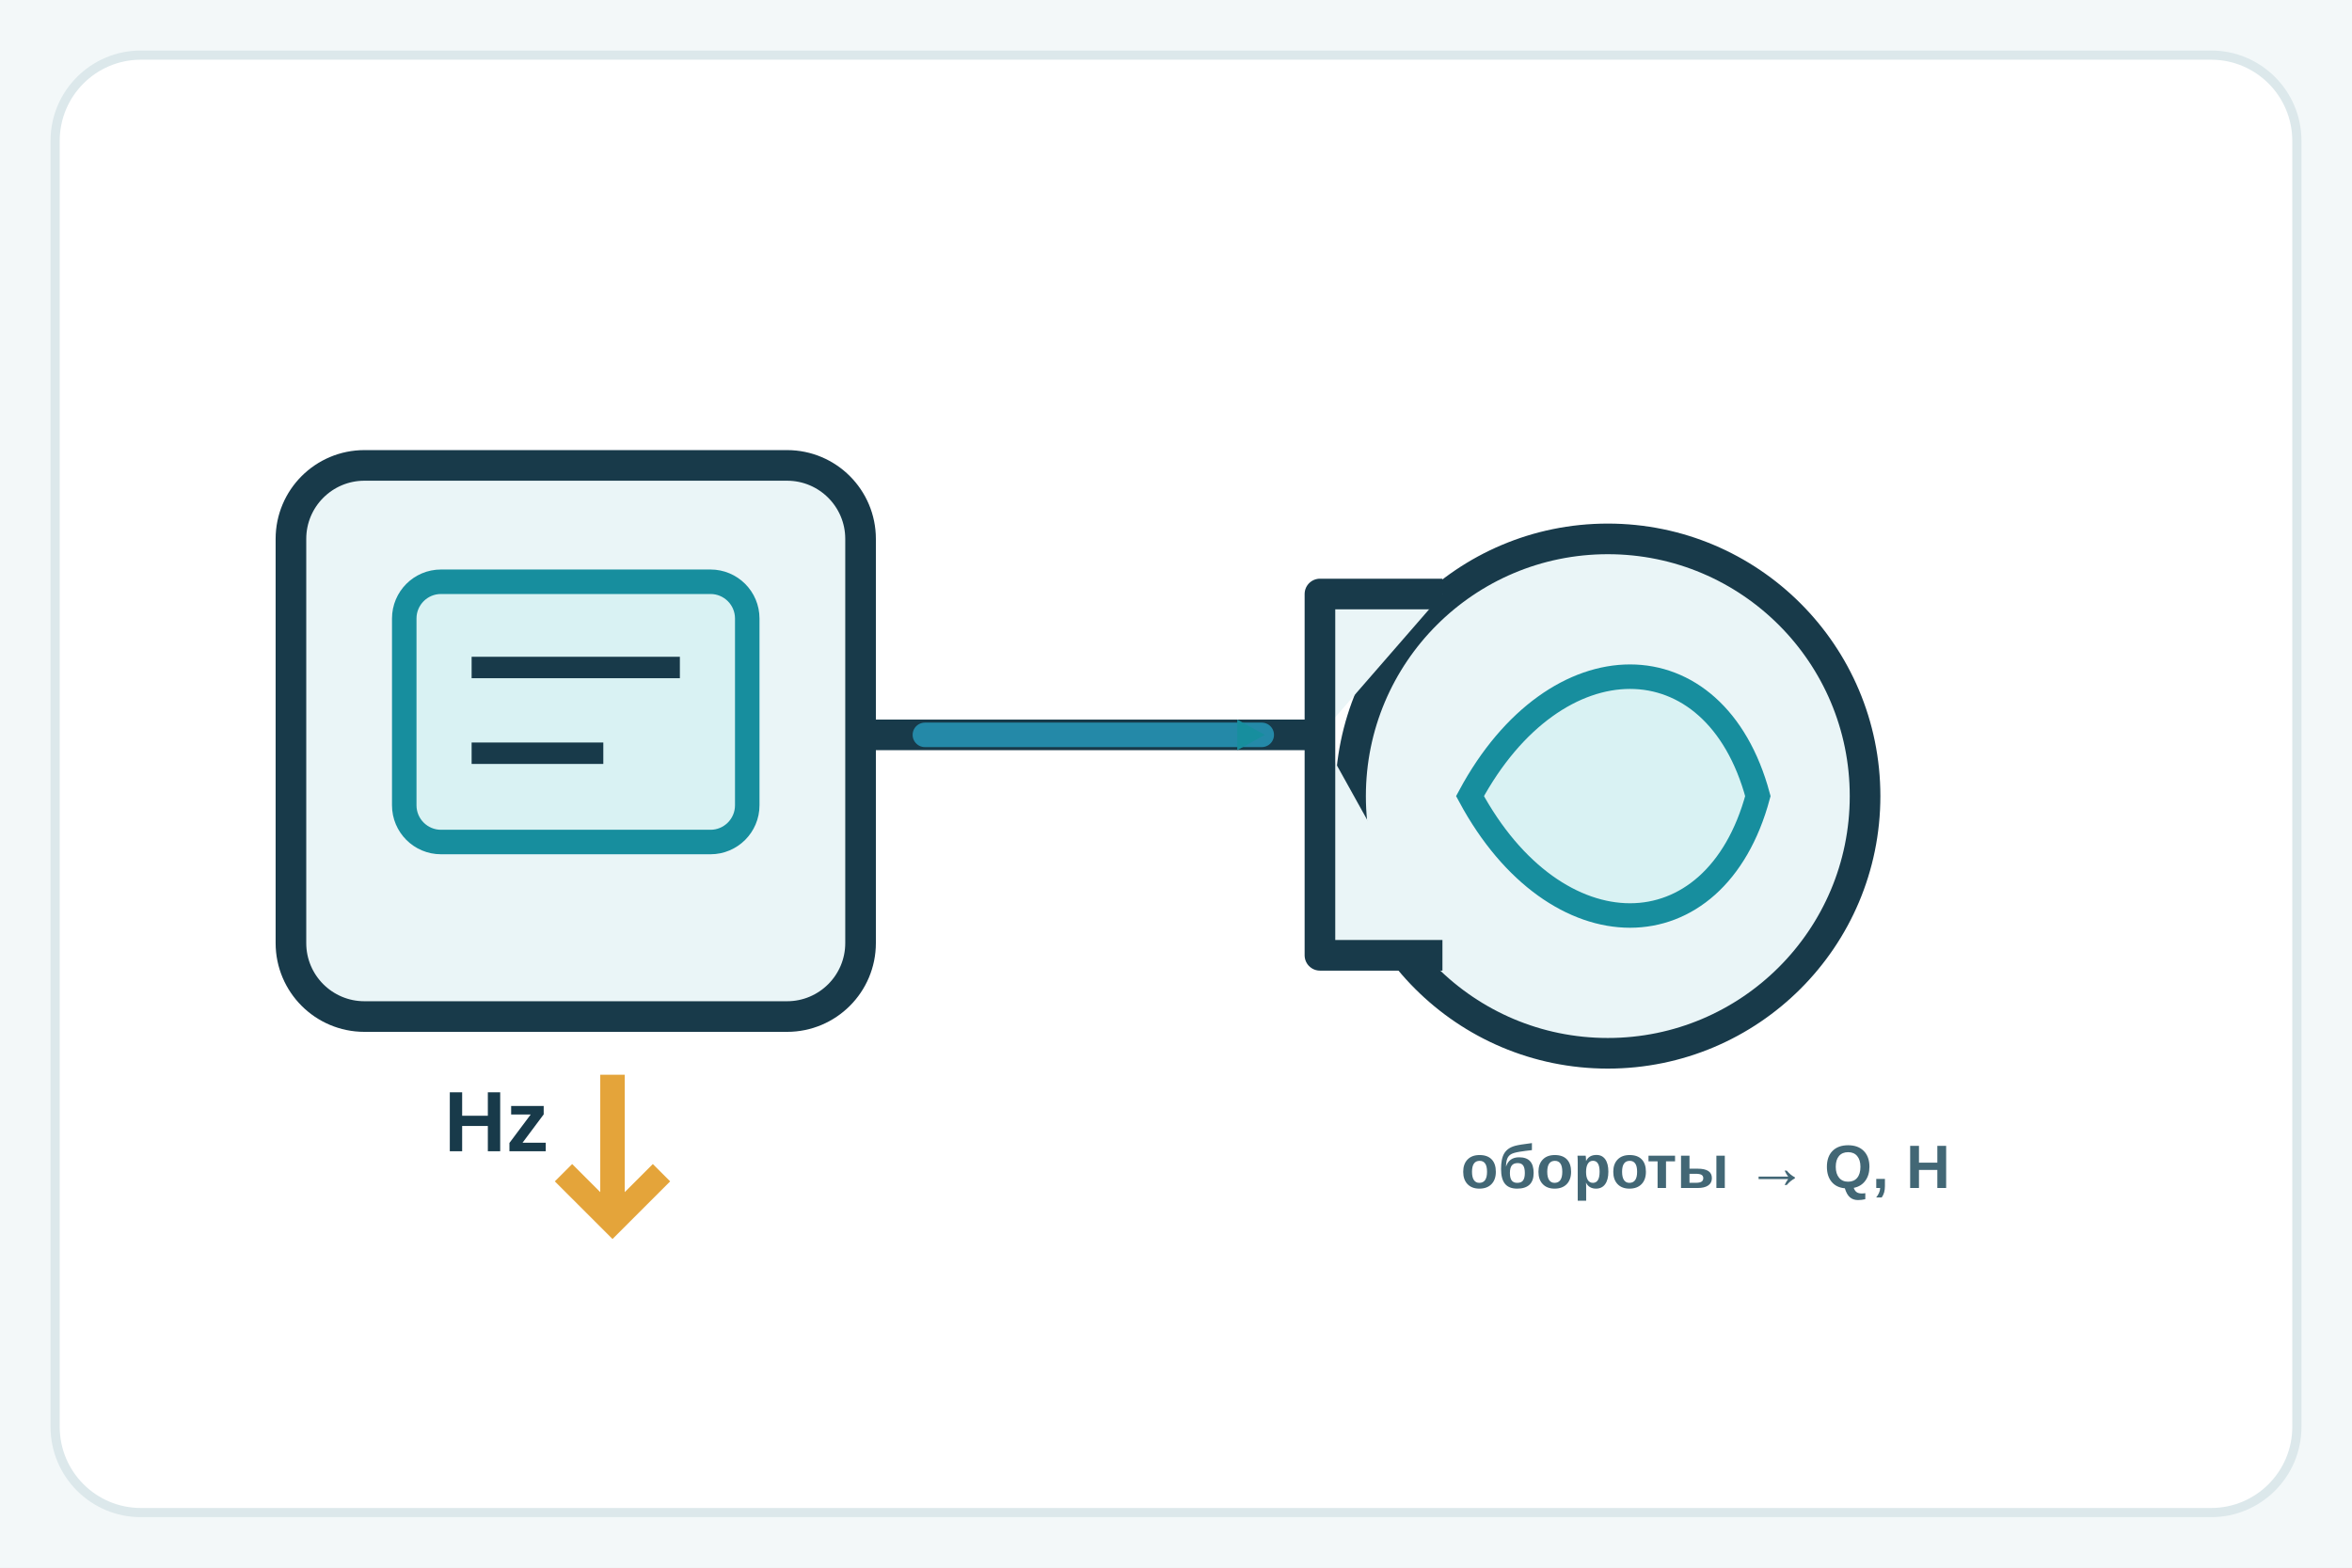
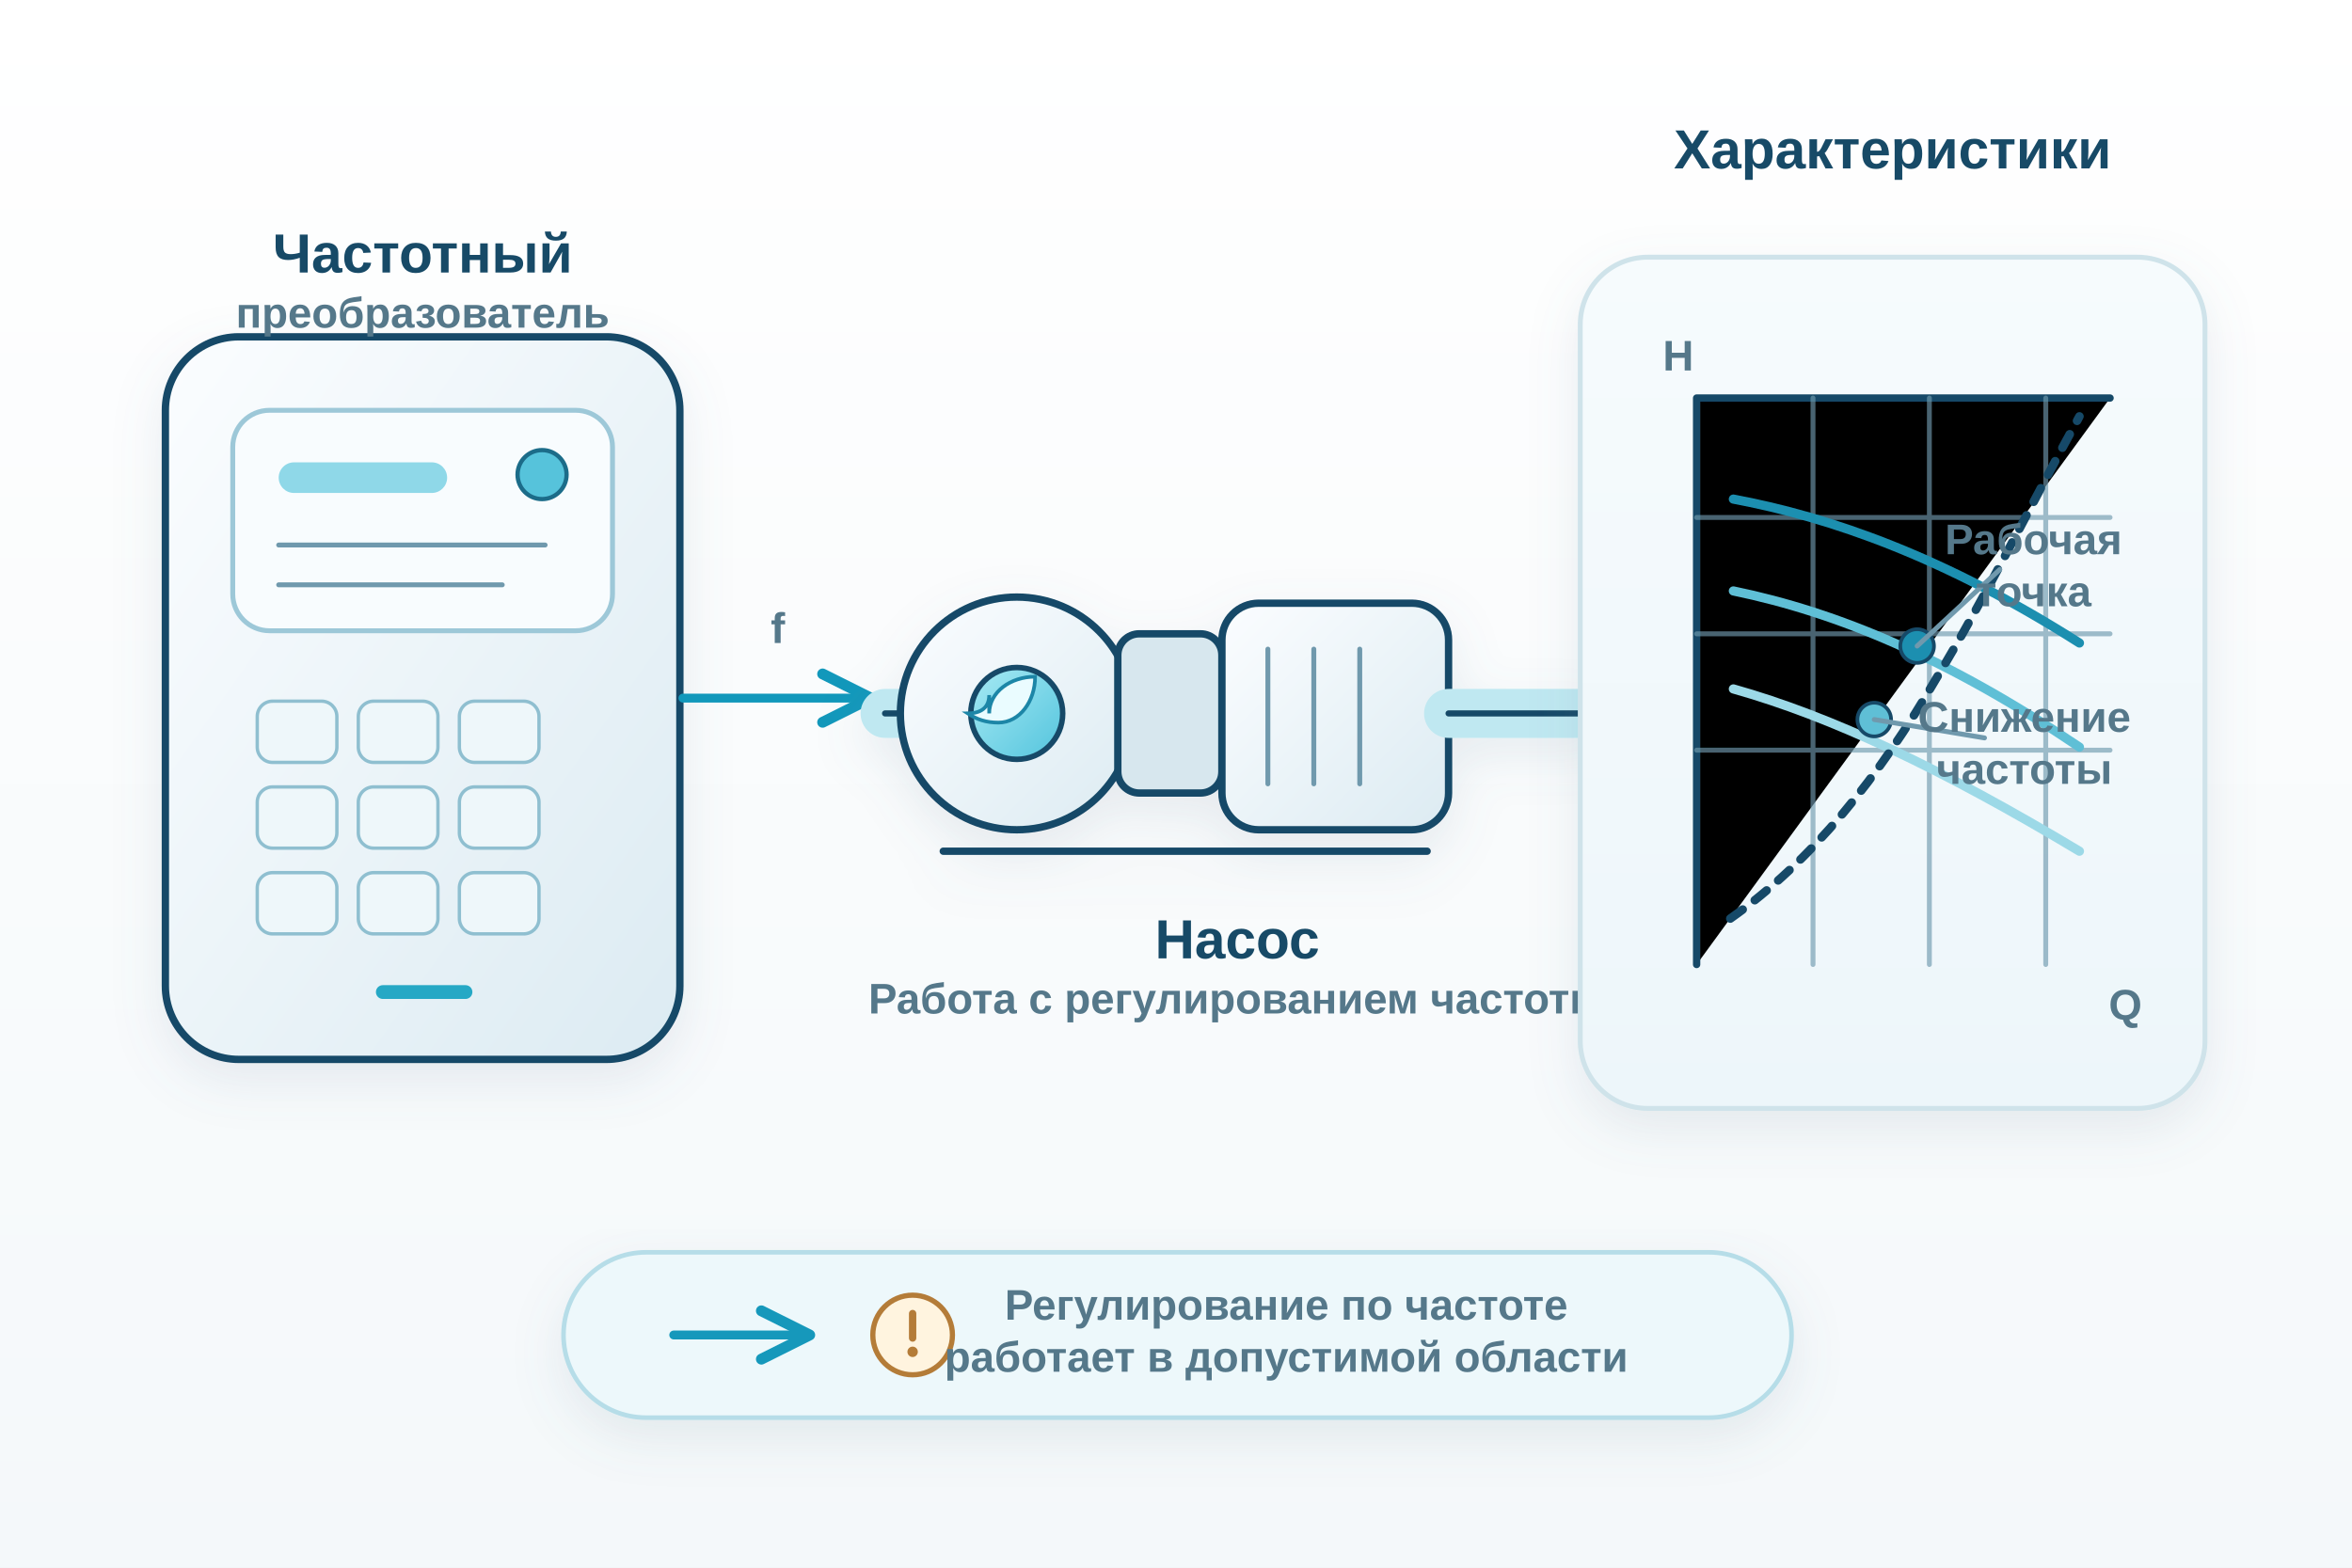
- <svg xmlns="http://www.w3.org/2000/svg" width="768" height="512" viewBox="0 0 768 512">
+ <svg xmlns="http://www.w3.org/2000/svg" width="768" height="512" viewBox="0 0 768 512" role="img" aria-labelledby="title desc">
  <defs>
-     <marker id="arrow" markerWidth="12" markerHeight="12" refX="9" refY="6" orient="auto" markerUnits="userSpaceOnUse">
-       <path d="M1 1l9 5-9 5z" fill="#178e9e" />
+     <linearGradient id="bg" x1="0" y1="0" x2="0" y2="1">
+       <stop offset="0%" stop-color="#ffffff" />
+       <stop offset="100%" stop-color="#f4f8fa" />
+     </linearGradient>
+     <linearGradient id="panel" x1="0" y1="0" x2="1" y2="1">
+       <stop offset="0%" stop-color="#fbfdff" />
+       <stop offset="100%" stop-color="#dcebf2" />
+     </linearGradient>
+     <linearGradient id="accent" x1="0" y1="0" x2="1" y2="1">
+       <stop offset="0%" stop-color="#a7eaf4" />
+       <stop offset="100%" stop-color="#53c4dd" />
+     </linearGradient>
+     <linearGradient id="graphfill" x1="0" y1="0" x2="0" y2="1">
+       <stop offset="0%" stop-color="#f6fbfd" />
+       <stop offset="100%" stop-color="#edf6fa" />
+     </linearGradient>
+     <filter id="shadow" x="-25%" y="-25%" width="150%" height="170%">
+       <feDropShadow dx="0" dy="6" stdDeviation="8" flood-color="#648696" flood-opacity="0.14" />
+     </filter>
+     <marker id="arrow" viewBox="0 0 10 10" refX="8.8" refY="5" markerWidth="6.8" markerHeight="6.8" orient="auto">
+       <path d="M1 1L9 5L1 9" fill="none" stroke="#1298bb" stroke-width="1.8" stroke-linecap="round" stroke-linejoin="round" />
    </marker>
+     <style>
+       .stroke{stroke:#174a67;stroke-width:2.4;stroke-linejoin:round;stroke-linecap:round}
+       .fine{stroke:#6f99ad;stroke-width:1.6;stroke-linecap:round;stroke-linejoin:round;fill:none}
+       .flow{stroke:#1298bb;stroke-width:2.9;stroke-linecap:round;stroke-linejoin:round;fill:none;marker-end:url(#arrow)}
+       .label{font:700 18px Arial,Helvetica,sans-serif;fill:#174a67;text-anchor:middle}
+       .small{font:600 14px Arial,Helvetica,sans-serif;fill:#55788a;text-anchor:middle}
+       .mini{font:700 14px Arial,Helvetica,sans-serif;fill:#174a67;text-anchor:middle}
+     </style>
  </defs>
-   <style>.pipe{fill:#eaf5f7;stroke:#183a4a;stroke-width:14;stroke-linejoin:round}.pipe.thin{stroke-width:10}.water{fill:none;stroke:#2489a8;stroke-width:12;stroke-linecap:round}.water.thin{stroke-width:8}.pool{fill:#cbeef0;stroke:#183a4a;stroke-width:12;stroke-linejoin:round}.soft-stroke{fill:#eaf5f7;stroke:#183a4a;stroke-width:10}.label{font:800 28px "Source Sans Pro",Arial,sans-serif;fill:#183a4a}.small{font:700 20px "Source Sans Pro",Arial,sans-serif;fill:#426775}</style>
-   <rect width="768" height="512" fill="#f3f8f9" />
-   <rect x="18" y="18" width="732" height="476" rx="28" fill="#fff" stroke="#dce8eb" stroke-width="3" />
-   <g>
-     <rect class="soft-stroke" x="95" y="152" width="186" height="180" rx="24" />
-     <rect fill="#d9f2f3" stroke="#178e9e" stroke-width="8" x="132" y="190" width="112" height="85" rx="12" />
-     <path d="M154 218h68m-68 28h43" stroke="#183a4a" stroke-width="7" />
-     <circle class="soft-stroke" cx="525" cy="260" r="84" />
-     <path d="M480 260c28-52 80-52 94 0-14 52-66 52-94 0z" fill="#d9f2f3" stroke="#178e9e" stroke-width="8" />
-     <path class="pipe thin" d="M281 240h150m0 0v-46h40m-40 46v72h40" />
-     <path class="water thin" d="M302 240h110" marker-end="url(#arrow)" />
-     <path d="M200 351v48m-16-16 16 16 16-16" fill="none" stroke="#e4a43a" stroke-width="8" />
-     <text x="145" y="376" class="label">Hz</text>
-     <text x="477" y="388" class="small">обороты → Q, H</text>
+   <rect width="768" height="512" fill="url(#bg)" />
+   <g filter="url(#shadow)">
+     <rect x="54" y="110" width="168" height="236" rx="24" fill="url(#panel)" class="stroke" />
+     <rect x="76" y="134" width="124" height="72" rx="12" fill="#f8fcfe" stroke="#9dc8d8" stroke-width="1.6" />
+     <rect x="91" y="151" width="55" height="10" rx="5" fill="#8fd8e8" />
+     <path d="M91 178H178" class="fine" />
+     <path d="M91 191H164" class="fine" />
+     <circle cx="177" cy="155" r="8" fill="#57c3db" stroke="#1a6c89" stroke-width="1.4" />
+     <g fill="#eef7fa" stroke="#8fbfd0" stroke-width="1.1">
+       <rect x="84" y="229" width="26" height="20" rx="5" />
+       <rect x="117" y="229" width="26" height="20" rx="5" />
+       <rect x="150" y="229" width="26" height="20" rx="5" />
+       <rect x="84" y="257" width="26" height="20" rx="5" />
+       <rect x="117" y="257" width="26" height="20" rx="5" />
+       <rect x="150" y="257" width="26" height="20" rx="5" />
+       <rect x="84" y="285" width="26" height="20" rx="5" />
+       <rect x="117" y="285" width="26" height="20" rx="5" />
+       <rect x="150" y="285" width="26" height="20" rx="5" />
+     </g>
+     <path d="M125 324H152" stroke="#25a8c5" stroke-width="4.5" stroke-linecap="round" />
+   </g>
+   <text x="138" y="89" class="label">Частотный</text>
+   <text x="138" y="107" class="small">преобразователь</text>
+   <path d="M223 228H284" class="flow" />
+   <text x="254" y="210" class="small">f</text>
+   <g filter="url(#shadow)">
+     <path d="M304 233H289" stroke="#bfe8f1" stroke-width="16" stroke-linecap="round" />
+     <path d="M304 233H289" stroke="#174a67" stroke-width="2" stroke-linecap="round" />
+     <circle cx="332" cy="233" r="38" fill="url(#panel)" class="stroke" />
+     <circle cx="332" cy="233" r="15" fill="url(#accent)" stroke="#174a67" stroke-width="1.8" />
+     <path d="M323 233c0-7 7-12 15-12 0 8-5 15-12 15-4 0-7-1-10-3 3 0 7-1 7-6Z" fill="#eafcff" stroke="#1d86a7" stroke-width="1.2" />
+     <rect x="365" y="207" width="34" height="52" rx="7" fill="#d7e7ee" class="stroke" />
+     <rect x="399" y="197" width="74" height="74" rx="12" fill="url(#panel)" class="stroke" />
+     <path d="M414 212V256M429 212V256M444 212V256" class="fine" />
+     <path d="M473 233H520" stroke="#bfe8f1" stroke-width="16" stroke-linecap="round" />
+     <path d="M473 233H520" stroke="#174a67" stroke-width="2" stroke-linecap="round" />
+     <path d="M308 278H466" class="stroke" />
+   </g>
+   <text x="404" y="313" class="label">Насос</text>
+   <text x="404" y="331" class="small">Работа с регулированием частоты</text>
+   <g filter="url(#shadow)">
+     <rect x="516" y="84" width="204" height="278" rx="22" fill="url(#graphfill)" stroke="#cfe3ea" stroke-width="1.6" />
+     <path d="M554 315V130H689" class="stroke" />
+     <path d="M554 169H689M554 207H689M554 245H689M592 315V130M630 315V130M668 315V130" class="fine" opacity="0.65" />
+     <path d="M566 163C598 169 635 182 679 210" fill="none" stroke="#1c8fb0" stroke-width="3" stroke-linecap="round" />
+     <path d="M566 193C600 200 636 215 679 244" fill="none" stroke="#5fbfd6" stroke-width="3" stroke-linecap="round" />
+     <path d="M566 225C598 234 634 251 679 278" fill="none" stroke="#9cd9e7" stroke-width="3" stroke-linecap="round" />
+     <path d="M565 300C592 281 614 253 632 222C649 194 663 165 679 136" fill="none" stroke="#174a67" stroke-width="2.8" stroke-linecap="round" stroke-dasharray="5 5" />
+     <circle cx="626" cy="211" r="5.5" fill="#1c8fb0" stroke="#174a67" stroke-width="1.2" />
+     <circle cx="612" cy="235" r="5.5" fill="#5fbfd6" stroke="#174a67" stroke-width="1.2" />
+     <path d="M626 211L653 186" class="fine" />
+     <path d="M612 235L648 241" class="fine" />
+     <text x="664" y="181" class="small">Рабочая</text>
+     <text x="664" y="198" class="small">точка</text>
+     <text x="661" y="239" class="small">Снижение</text>
+     <text x="661" y="256" class="small">частоты</text>
+     <text x="548" y="121" class="small" text-anchor="start">H</text>
+     <text x="694" y="333" class="small" text-anchor="middle">Q</text>
+   </g>
+   <text x="618" y="55" class="label">Характеристики</text>
+   <g filter="url(#shadow)">
+     <rect x="184" y="409" width="401" height="54" rx="27" fill="#edf8fb" stroke="#b6dde8" stroke-width="1.5" />
+     <path d="M220 436H264" class="flow" />
+     <circle cx="298" cy="436" r="13" fill="#fff4df" stroke="#b47b38" stroke-width="1.7" />
+     <path d="M298 429v8" stroke="#b47b38" stroke-width="2.4" stroke-linecap="round" />
+     <circle cx="298" cy="441.5" r="1.7" fill="#b47b38" />
+     <text x="420" y="431" class="small">Регулирование по частоте</text>
+     <text x="420" y="448" class="small">работает в допустимой области</text>
  </g>
</svg>
